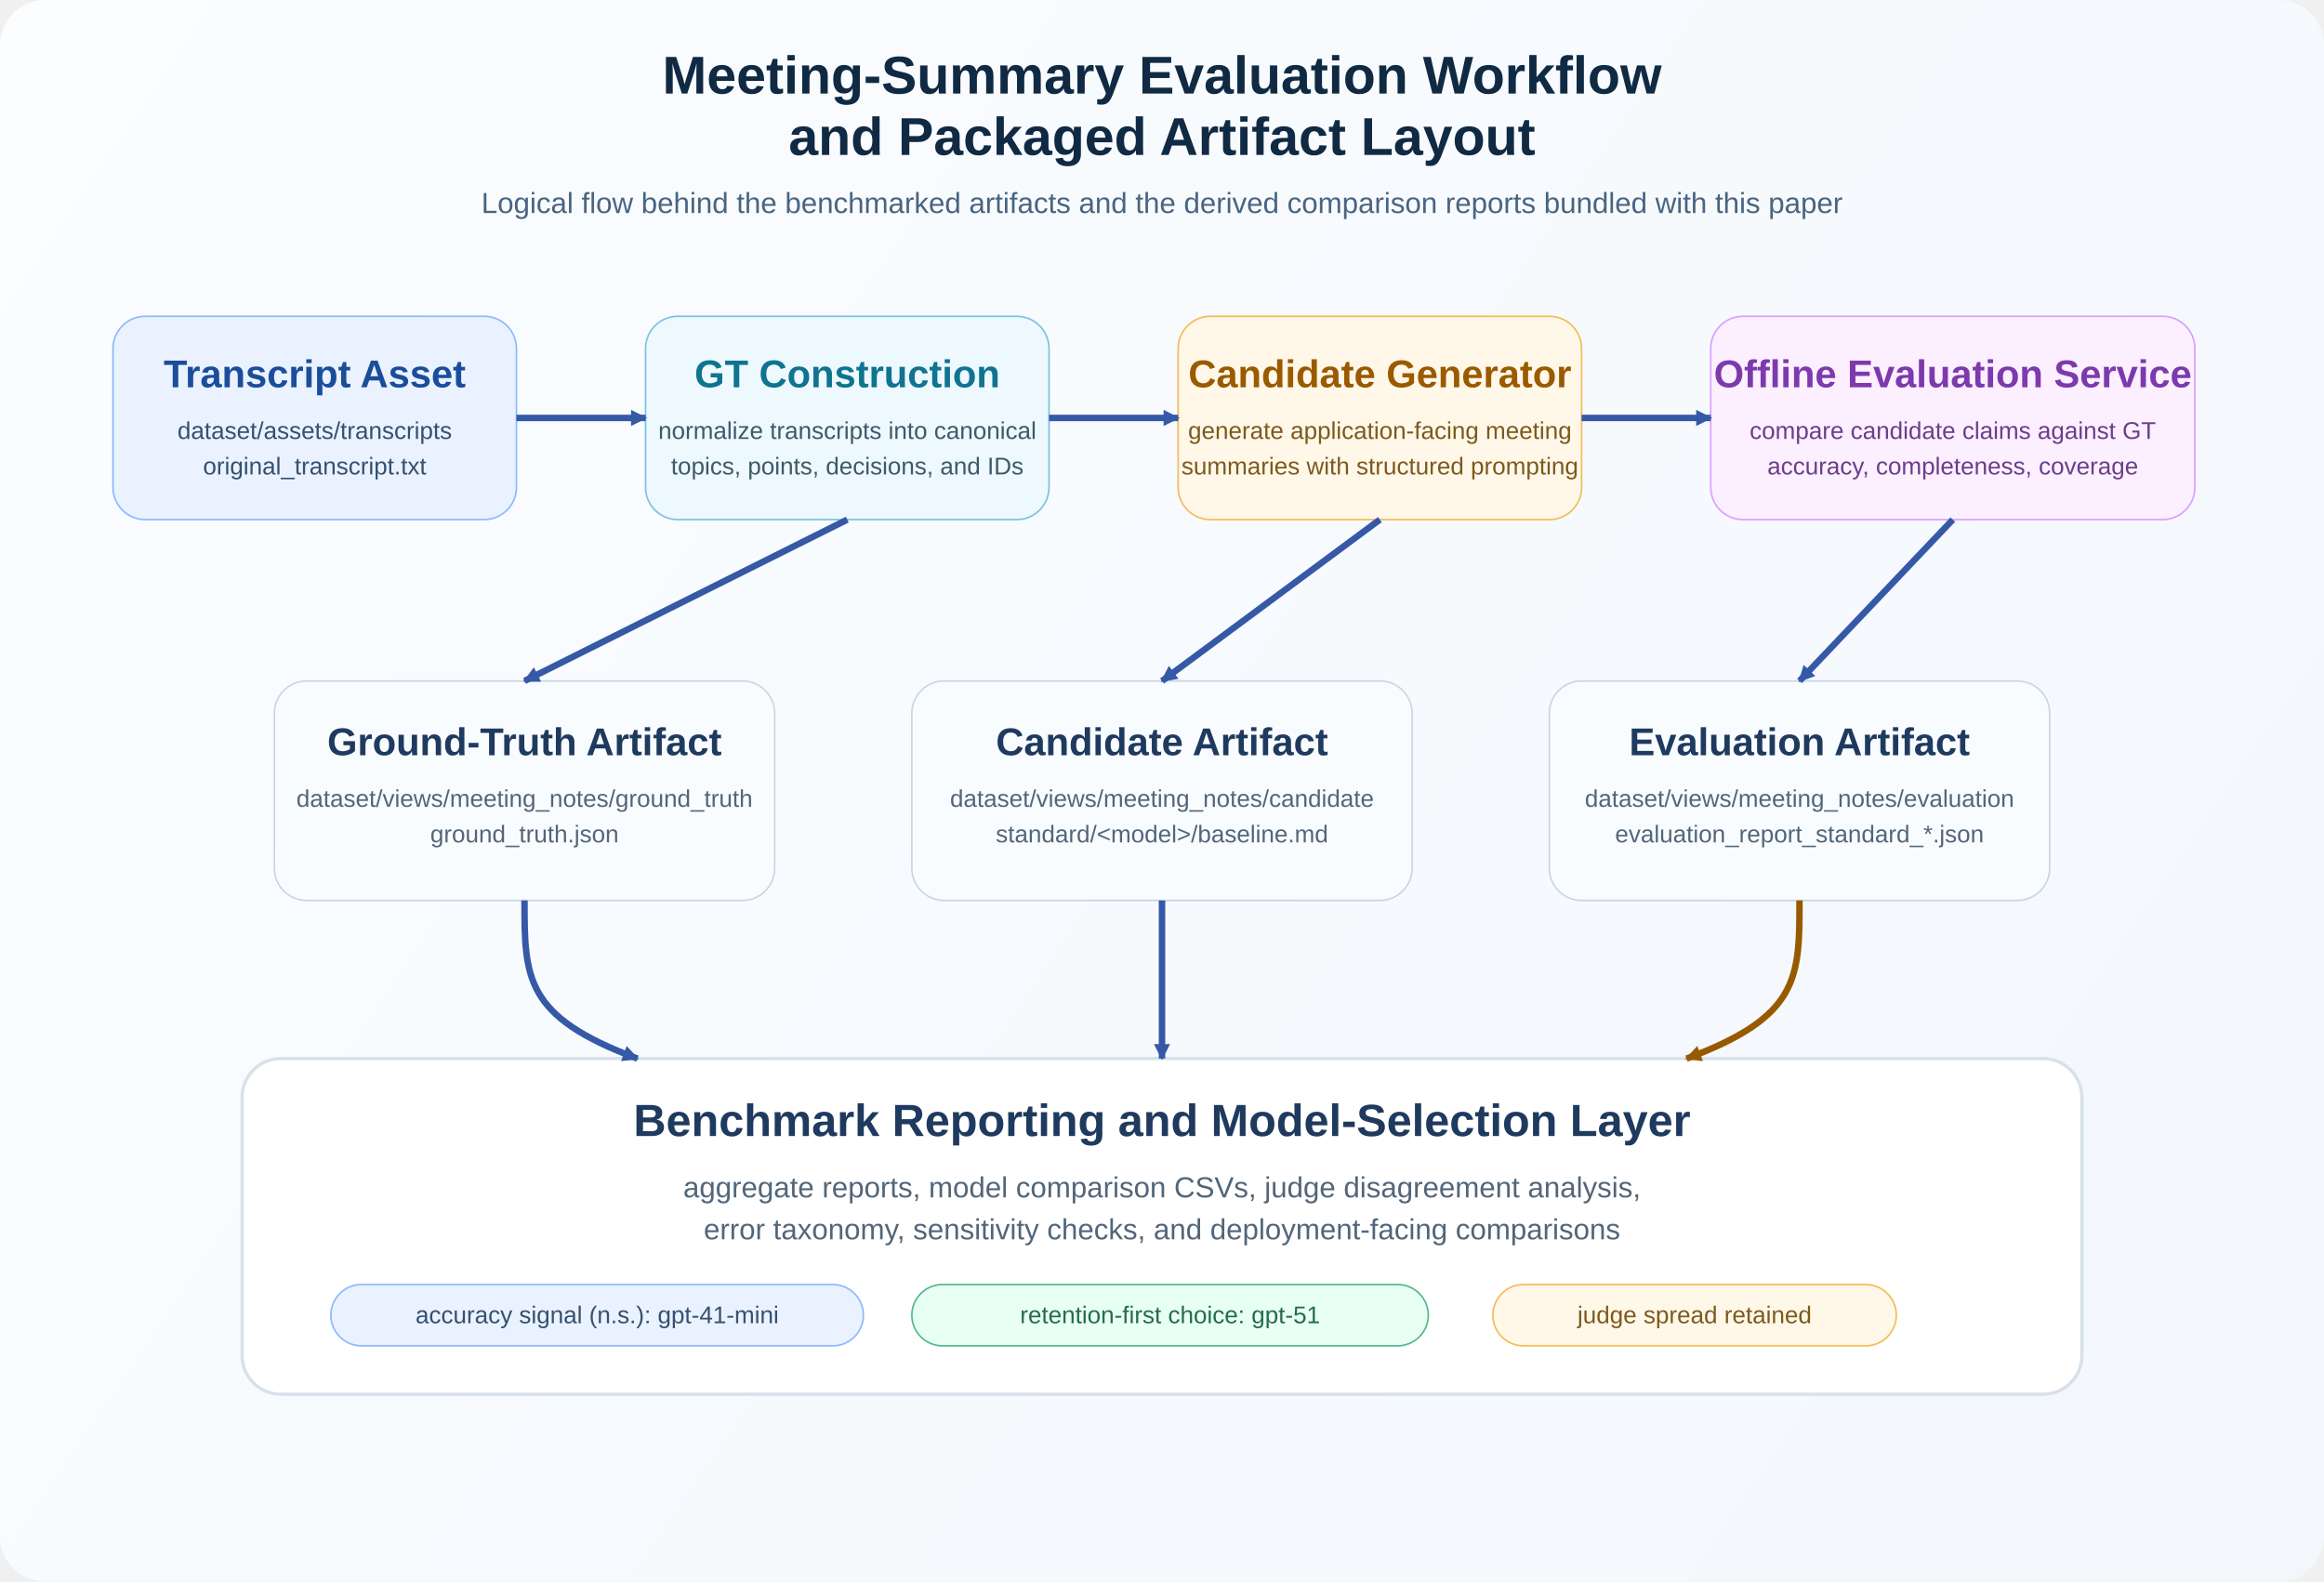
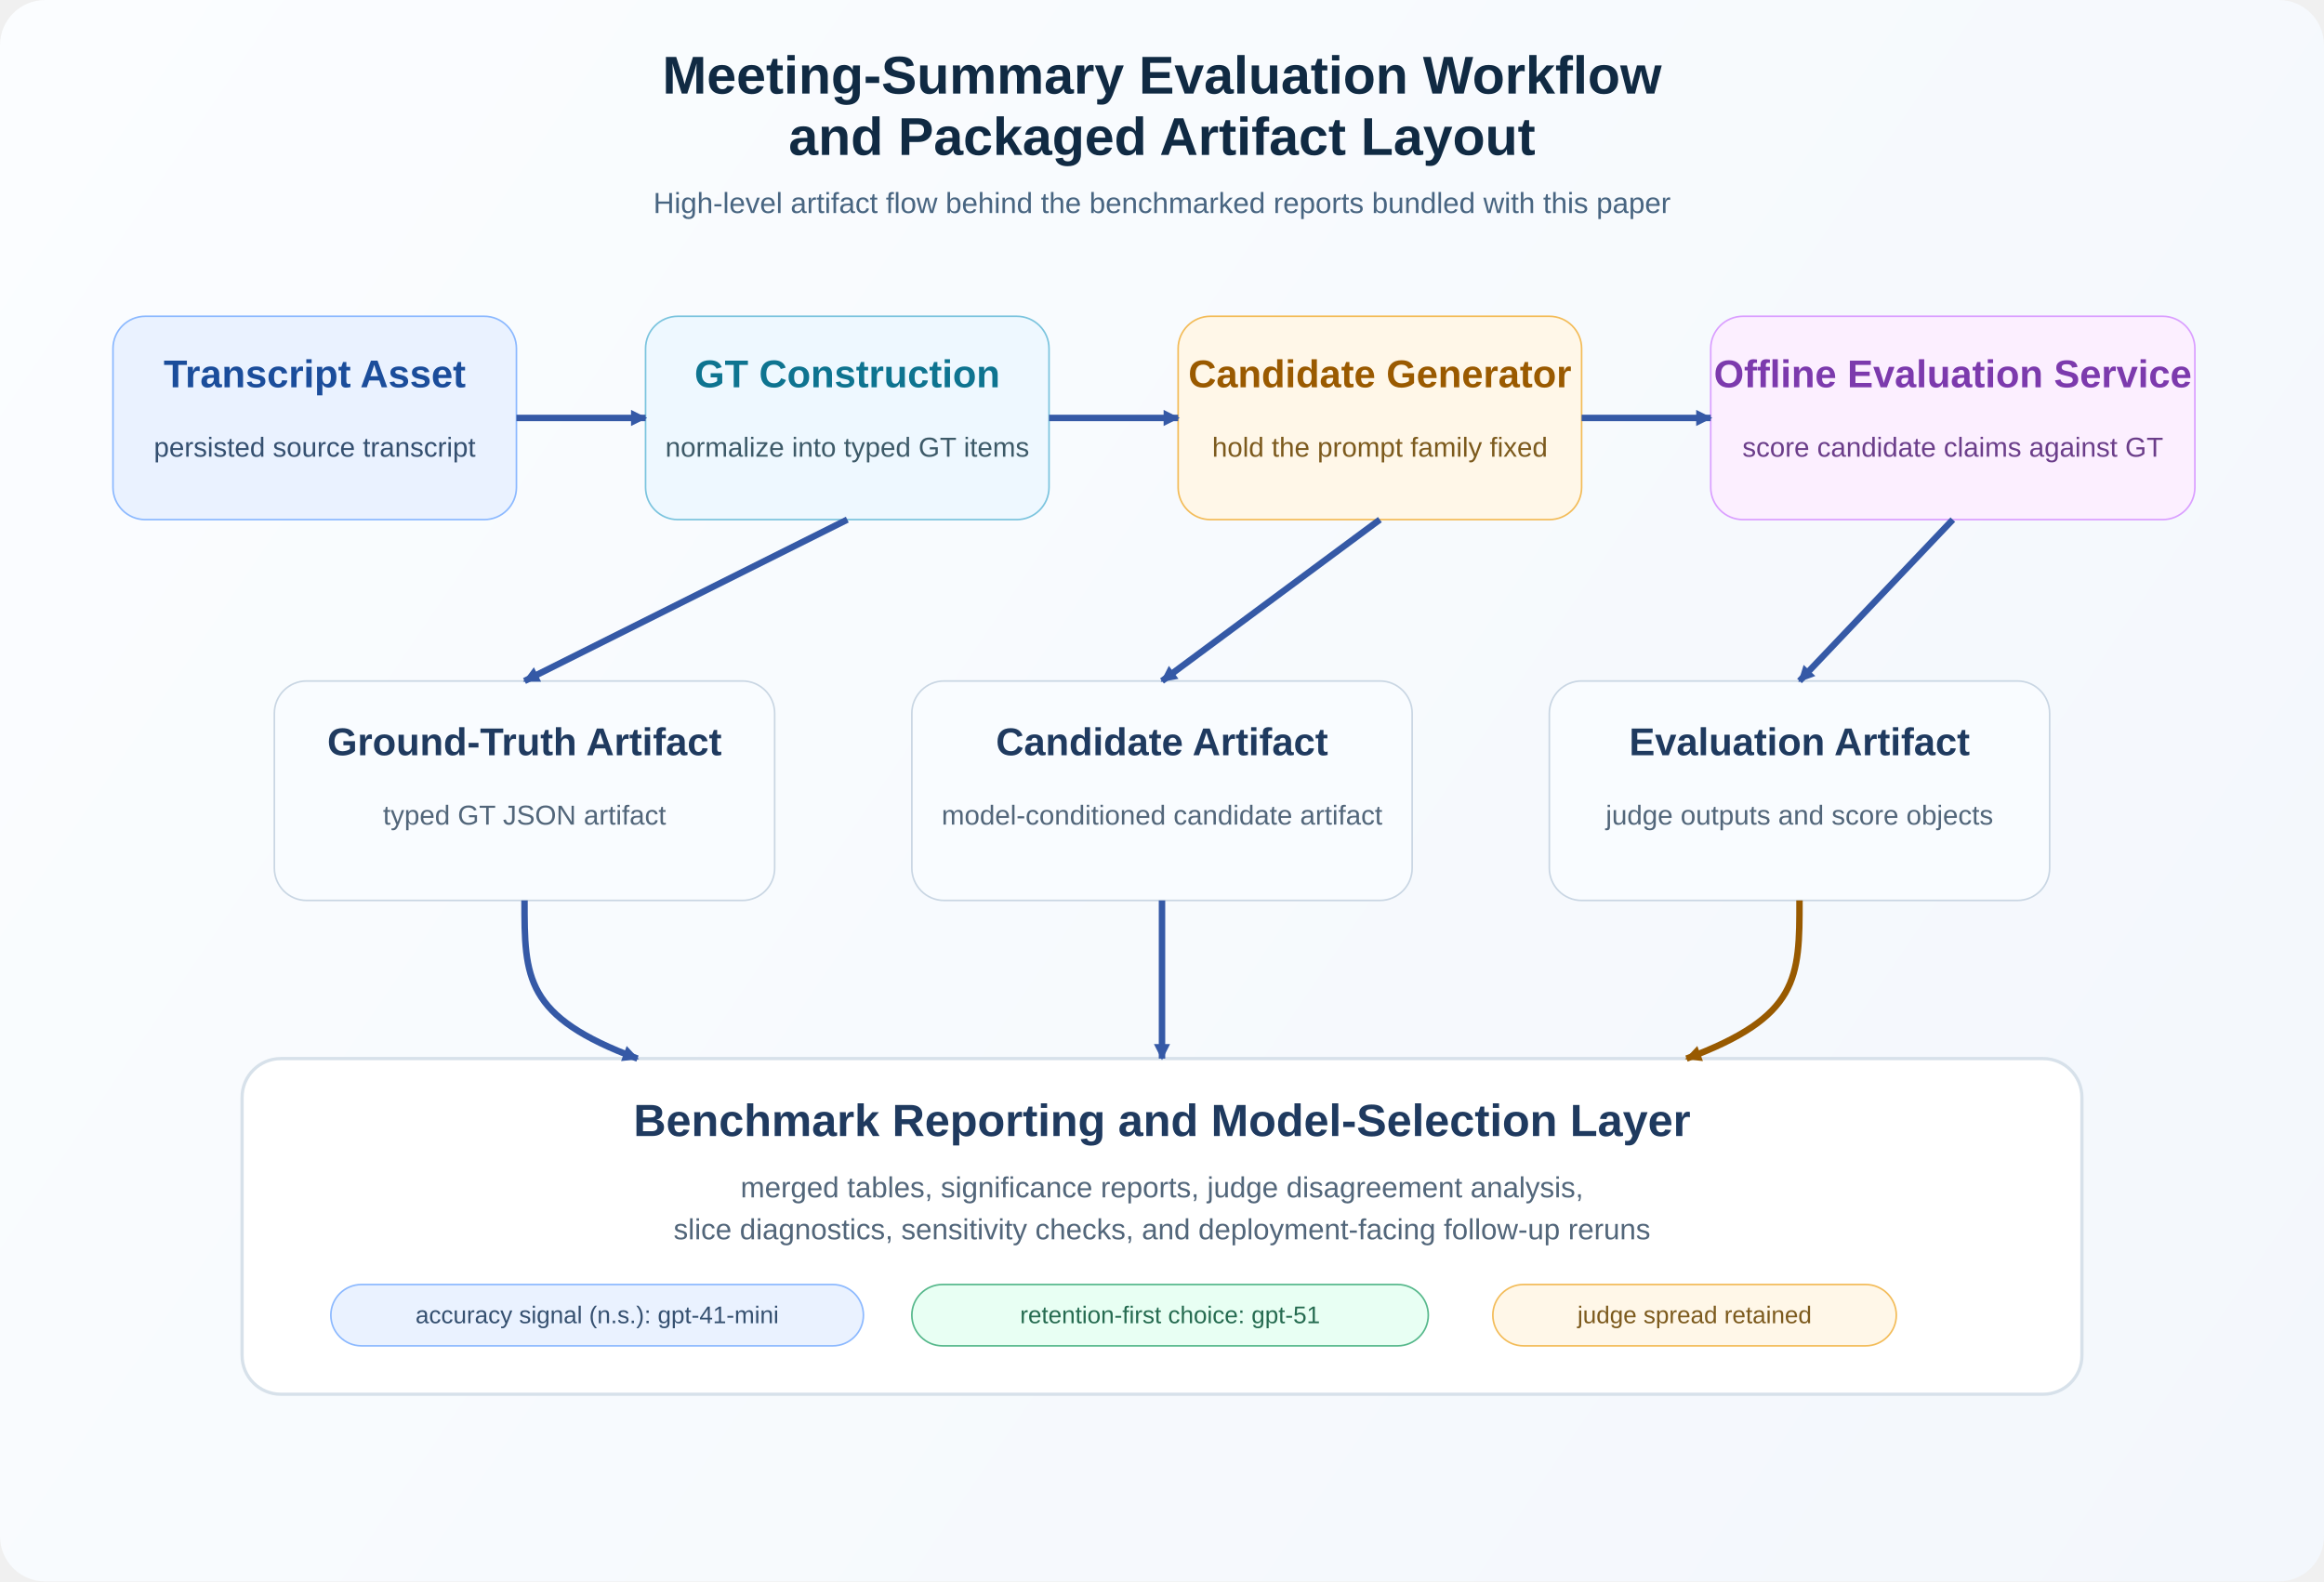
<svg xmlns="http://www.w3.org/2000/svg" width="1440" height="980" viewBox="0 0 1440 980" fill="none">
  <defs>
    <linearGradient id="bg2" x1="0" y1="0" x2="1440" y2="980" gradientUnits="userSpaceOnUse">
      <stop stop-color="#FBFDFF" />
      <stop offset="1" stop-color="#F3F7FC" />
    </linearGradient>
    <marker id="arrow2" markerUnits="userSpaceOnUse" markerWidth="10" markerHeight="10" refX="9" refY="5" orient="auto">
      <path d="M0 0L10 5L0 10V0Z" fill="#3559A6" />
    </marker>
    <marker id="arrow3" markerUnits="userSpaceOnUse" markerWidth="10" markerHeight="10" refX="9" refY="5" orient="auto">
      <path d="M0 0L10 5L0 10V0Z" fill="#985A00" />
    </marker>
  </defs>
  <rect width="1440" height="980" rx="28" fill="url(#bg2)" />
  <text x="720" y="58" text-anchor="middle" font-size="33" font-family="Arial, Helvetica, sans-serif" font-weight="700" fill="#102A43">
    Meeting-Summary Evaluation Workflow
  </text>
  <text x="720" y="96" text-anchor="middle" font-size="33" font-family="Arial, Helvetica, sans-serif" font-weight="700" fill="#102A43">
    and Packaged Artifact Layout
  </text>
  <text x="720" y="132" text-anchor="middle" font-size="18" font-family="Arial, Helvetica, sans-serif" fill="#486581">
-     Logical flow behind the benchmarked artifacts and the derived comparison reports bundled with this paper
+     High-level artifact flow behind the benchmarked reports bundled with this paper
  </text>
  <g>
    <rect x="70" y="196" width="250" height="126" rx="20" fill="#EAF2FF" stroke="#8CB9FF" />
    <text x="195" y="240" text-anchor="middle" font-size="24" font-family="Arial, Helvetica, sans-serif" font-weight="700" fill="#1B4D9B">Transcript Asset</text>
-     <text x="195" y="272" text-anchor="middle" font-size="15" font-family="Arial, Helvetica, sans-serif" fill="#355070">dataset/assets/transcripts</text>
-     <text x="195" y="294" text-anchor="middle" font-size="15" font-family="Arial, Helvetica, sans-serif" fill="#355070">original_transcript.txt</text>
+     <text x="195" y="283" text-anchor="middle" font-size="17" font-family="Arial, Helvetica, sans-serif" fill="#355070">persisted source transcript</text>
  </g>
  <g>
    <rect x="400" y="196" width="250" height="126" rx="20" fill="#EEF8FF" stroke="#7BC4DE" />
    <text x="525" y="240" text-anchor="middle" font-size="24" font-family="Arial, Helvetica, sans-serif" font-weight="700" fill="#0E7490">GT Construction</text>
-     <text x="525" y="272" text-anchor="middle" font-size="15" font-family="Arial, Helvetica, sans-serif" fill="#3D5A68">normalize transcripts into canonical</text>
-     <text x="525" y="294" text-anchor="middle" font-size="15" font-family="Arial, Helvetica, sans-serif" fill="#3D5A68">topics, points, decisions, and IDs</text>
+     <text x="525" y="283" text-anchor="middle" font-size="17" font-family="Arial, Helvetica, sans-serif" fill="#3D5A68">normalize into typed GT items</text>
  </g>
  <g>
    <rect x="730" y="196" width="250" height="126" rx="20" fill="#FFF7E8" stroke="#F3BC59" />
    <text x="855" y="240" text-anchor="middle" font-size="24" font-family="Arial, Helvetica, sans-serif" font-weight="700" fill="#9A5A00">Candidate Generator</text>
-     <text x="855" y="272" text-anchor="middle" font-size="15" font-family="Arial, Helvetica, sans-serif" fill="#7C5A1D">generate application-facing meeting</text>
-     <text x="855" y="294" text-anchor="middle" font-size="15" font-family="Arial, Helvetica, sans-serif" fill="#7C5A1D">summaries with structured prompting</text>
+     <text x="855" y="283" text-anchor="middle" font-size="17" font-family="Arial, Helvetica, sans-serif" fill="#7C5A1D">hold the prompt family fixed</text>
  </g>
  <g>
    <rect x="1060" y="196" width="300" height="126" rx="20" fill="#FCEFFF" stroke="#DA9FFF" />
    <text x="1210" y="240" text-anchor="middle" font-size="24" font-family="Arial, Helvetica, sans-serif" font-weight="700" fill="#7C3AAD">Offline Evaluation Service</text>
-     <text x="1210" y="272" text-anchor="middle" font-size="15" font-family="Arial, Helvetica, sans-serif" fill="#6B3E8A">compare candidate claims against GT</text>
-     <text x="1210" y="294" text-anchor="middle" font-size="15" font-family="Arial, Helvetica, sans-serif" fill="#6B3E8A">accuracy, completeness, coverage</text>
+     <text x="1210" y="283" text-anchor="middle" font-size="17" font-family="Arial, Helvetica, sans-serif" fill="#6B3E8A">score candidate claims against GT</text>
  </g>
  <path d="M320 259H400" stroke="#3559A6" stroke-width="4" marker-end="url(#arrow2)" />
  <path d="M650 259H730" stroke="#3559A6" stroke-width="4" marker-end="url(#arrow2)" />
  <path d="M980 259H1060" stroke="#3559A6" stroke-width="4" marker-end="url(#arrow2)" />
  <g>
    <rect x="170" y="422" width="310" height="136" rx="20" fill="#F9FCFF" stroke="#C9D6E3" />
    <text x="325" y="468" text-anchor="middle" font-size="24" font-family="Arial, Helvetica, sans-serif" font-weight="700" fill="#1F3A5F">Ground-Truth Artifact</text>
-     <text x="325" y="500" text-anchor="middle" font-size="15" font-family="Arial, Helvetica, sans-serif" fill="#52667A">dataset/views/meeting_notes/ground_truth</text>
-     <text x="325" y="522" text-anchor="middle" font-size="15" font-family="Arial, Helvetica, sans-serif" fill="#52667A">ground_truth.json</text>
+     <text x="325" y="511" text-anchor="middle" font-size="17" font-family="Arial, Helvetica, sans-serif" fill="#52667A">typed GT JSON artifact</text>
  </g>
  <g>
    <rect x="565" y="422" width="310" height="136" rx="20" fill="#F9FCFF" stroke="#C9D6E3" />
    <text x="720" y="468" text-anchor="middle" font-size="24" font-family="Arial, Helvetica, sans-serif" font-weight="700" fill="#1F3A5F">Candidate Artifact</text>
-     <text x="720" y="500" text-anchor="middle" font-size="15" font-family="Arial, Helvetica, sans-serif" fill="#52667A">dataset/views/meeting_notes/candidate</text>
-     <text x="720" y="522" text-anchor="middle" font-size="15" font-family="Arial, Helvetica, sans-serif" fill="#52667A">standard/&lt;model&gt;/baseline.md</text>
+     <text x="720" y="511" text-anchor="middle" font-size="17" font-family="Arial, Helvetica, sans-serif" fill="#52667A">model-conditioned candidate artifact</text>
  </g>
  <g>
    <rect x="960" y="422" width="310" height="136" rx="20" fill="#F9FCFF" stroke="#C9D6E3" />
    <text x="1115" y="468" text-anchor="middle" font-size="24" font-family="Arial, Helvetica, sans-serif" font-weight="700" fill="#1F3A5F">Evaluation Artifact</text>
-     <text x="1115" y="500" text-anchor="middle" font-size="15" font-family="Arial, Helvetica, sans-serif" fill="#52667A">dataset/views/meeting_notes/evaluation</text>
-     <text x="1115" y="522" text-anchor="middle" font-size="15" font-family="Arial, Helvetica, sans-serif" fill="#52667A">evaluation_report_standard_*.json</text>
+     <text x="1115" y="511" text-anchor="middle" font-size="17" font-family="Arial, Helvetica, sans-serif" fill="#52667A">judge outputs and score objects</text>
  </g>
  <path d="M525 322L325 422" stroke="#3559A6" stroke-width="4" fill="none" marker-end="url(#arrow2)" />
  <path d="M855 322L720 422" stroke="#3559A6" stroke-width="4" fill="none" marker-end="url(#arrow2)" />
  <path d="M1210 322L1115 422" stroke="#3559A6" stroke-width="4" fill="none" marker-end="url(#arrow2)" />
  <g>
    <rect x="150" y="656" width="1140" height="208" rx="24" fill="#FFFFFF" stroke="#D7E1EA" stroke-width="2" />
    <text x="720" y="704" text-anchor="middle" font-size="28" font-family="Arial, Helvetica, sans-serif" font-weight="700" fill="#1F3A5F">
      Benchmark Reporting and Model-Selection Layer
    </text>
    <text x="720" y="742" text-anchor="middle" font-size="18" font-family="Arial, Helvetica, sans-serif" fill="#52667A">
-       aggregate reports, model comparison CSVs, judge disagreement analysis,
+       merged tables, significance reports, judge disagreement analysis,
    </text>
    <text x="720" y="768" text-anchor="middle" font-size="18" font-family="Arial, Helvetica, sans-serif" fill="#52667A">
-       error taxonomy, sensitivity checks, and deployment-facing comparisons
+       slice diagnostics, sensitivity checks, and deployment-facing follow-up reruns
    </text>
    <g>
      <rect x="205" y="796" width="330" height="38" rx="19" fill="#EAF2FF" stroke="#8CB9FF" />
      <text x="370" y="820" text-anchor="middle" font-size="15" font-family="Arial, Helvetica, sans-serif" fill="#355070">
        accuracy signal (n.s.): gpt-41-mini
      </text>
      <rect x="565" y="796" width="320" height="38" rx="19" fill="#E8FFF3" stroke="#56B88B" />
      <text x="725" y="820" text-anchor="middle" font-size="15" font-family="Arial, Helvetica, sans-serif" fill="#256B50">
        retention-first choice: gpt-51
      </text>
      <rect x="925" y="796" width="250" height="38" rx="19" fill="#FFF7E8" stroke="#F3BC59" />
      <text x="1050" y="820" text-anchor="middle" font-size="15" font-family="Arial, Helvetica, sans-serif" fill="#7C5A1D">
        judge spread retained
      </text>
    </g>
  </g>
  <path d="M325 558C325 606 325 630 395 656" stroke="#3559A6" stroke-width="4" fill="none" marker-end="url(#arrow2)" />
  <path d="M720 558V656" stroke="#3559A6" stroke-width="4" fill="none" marker-end="url(#arrow2)" />
  <path d="M1115 558C1115 606 1115 630 1045 656" stroke="#985A00" stroke-width="4" fill="none" marker-end="url(#arrow3)" />
</svg>
